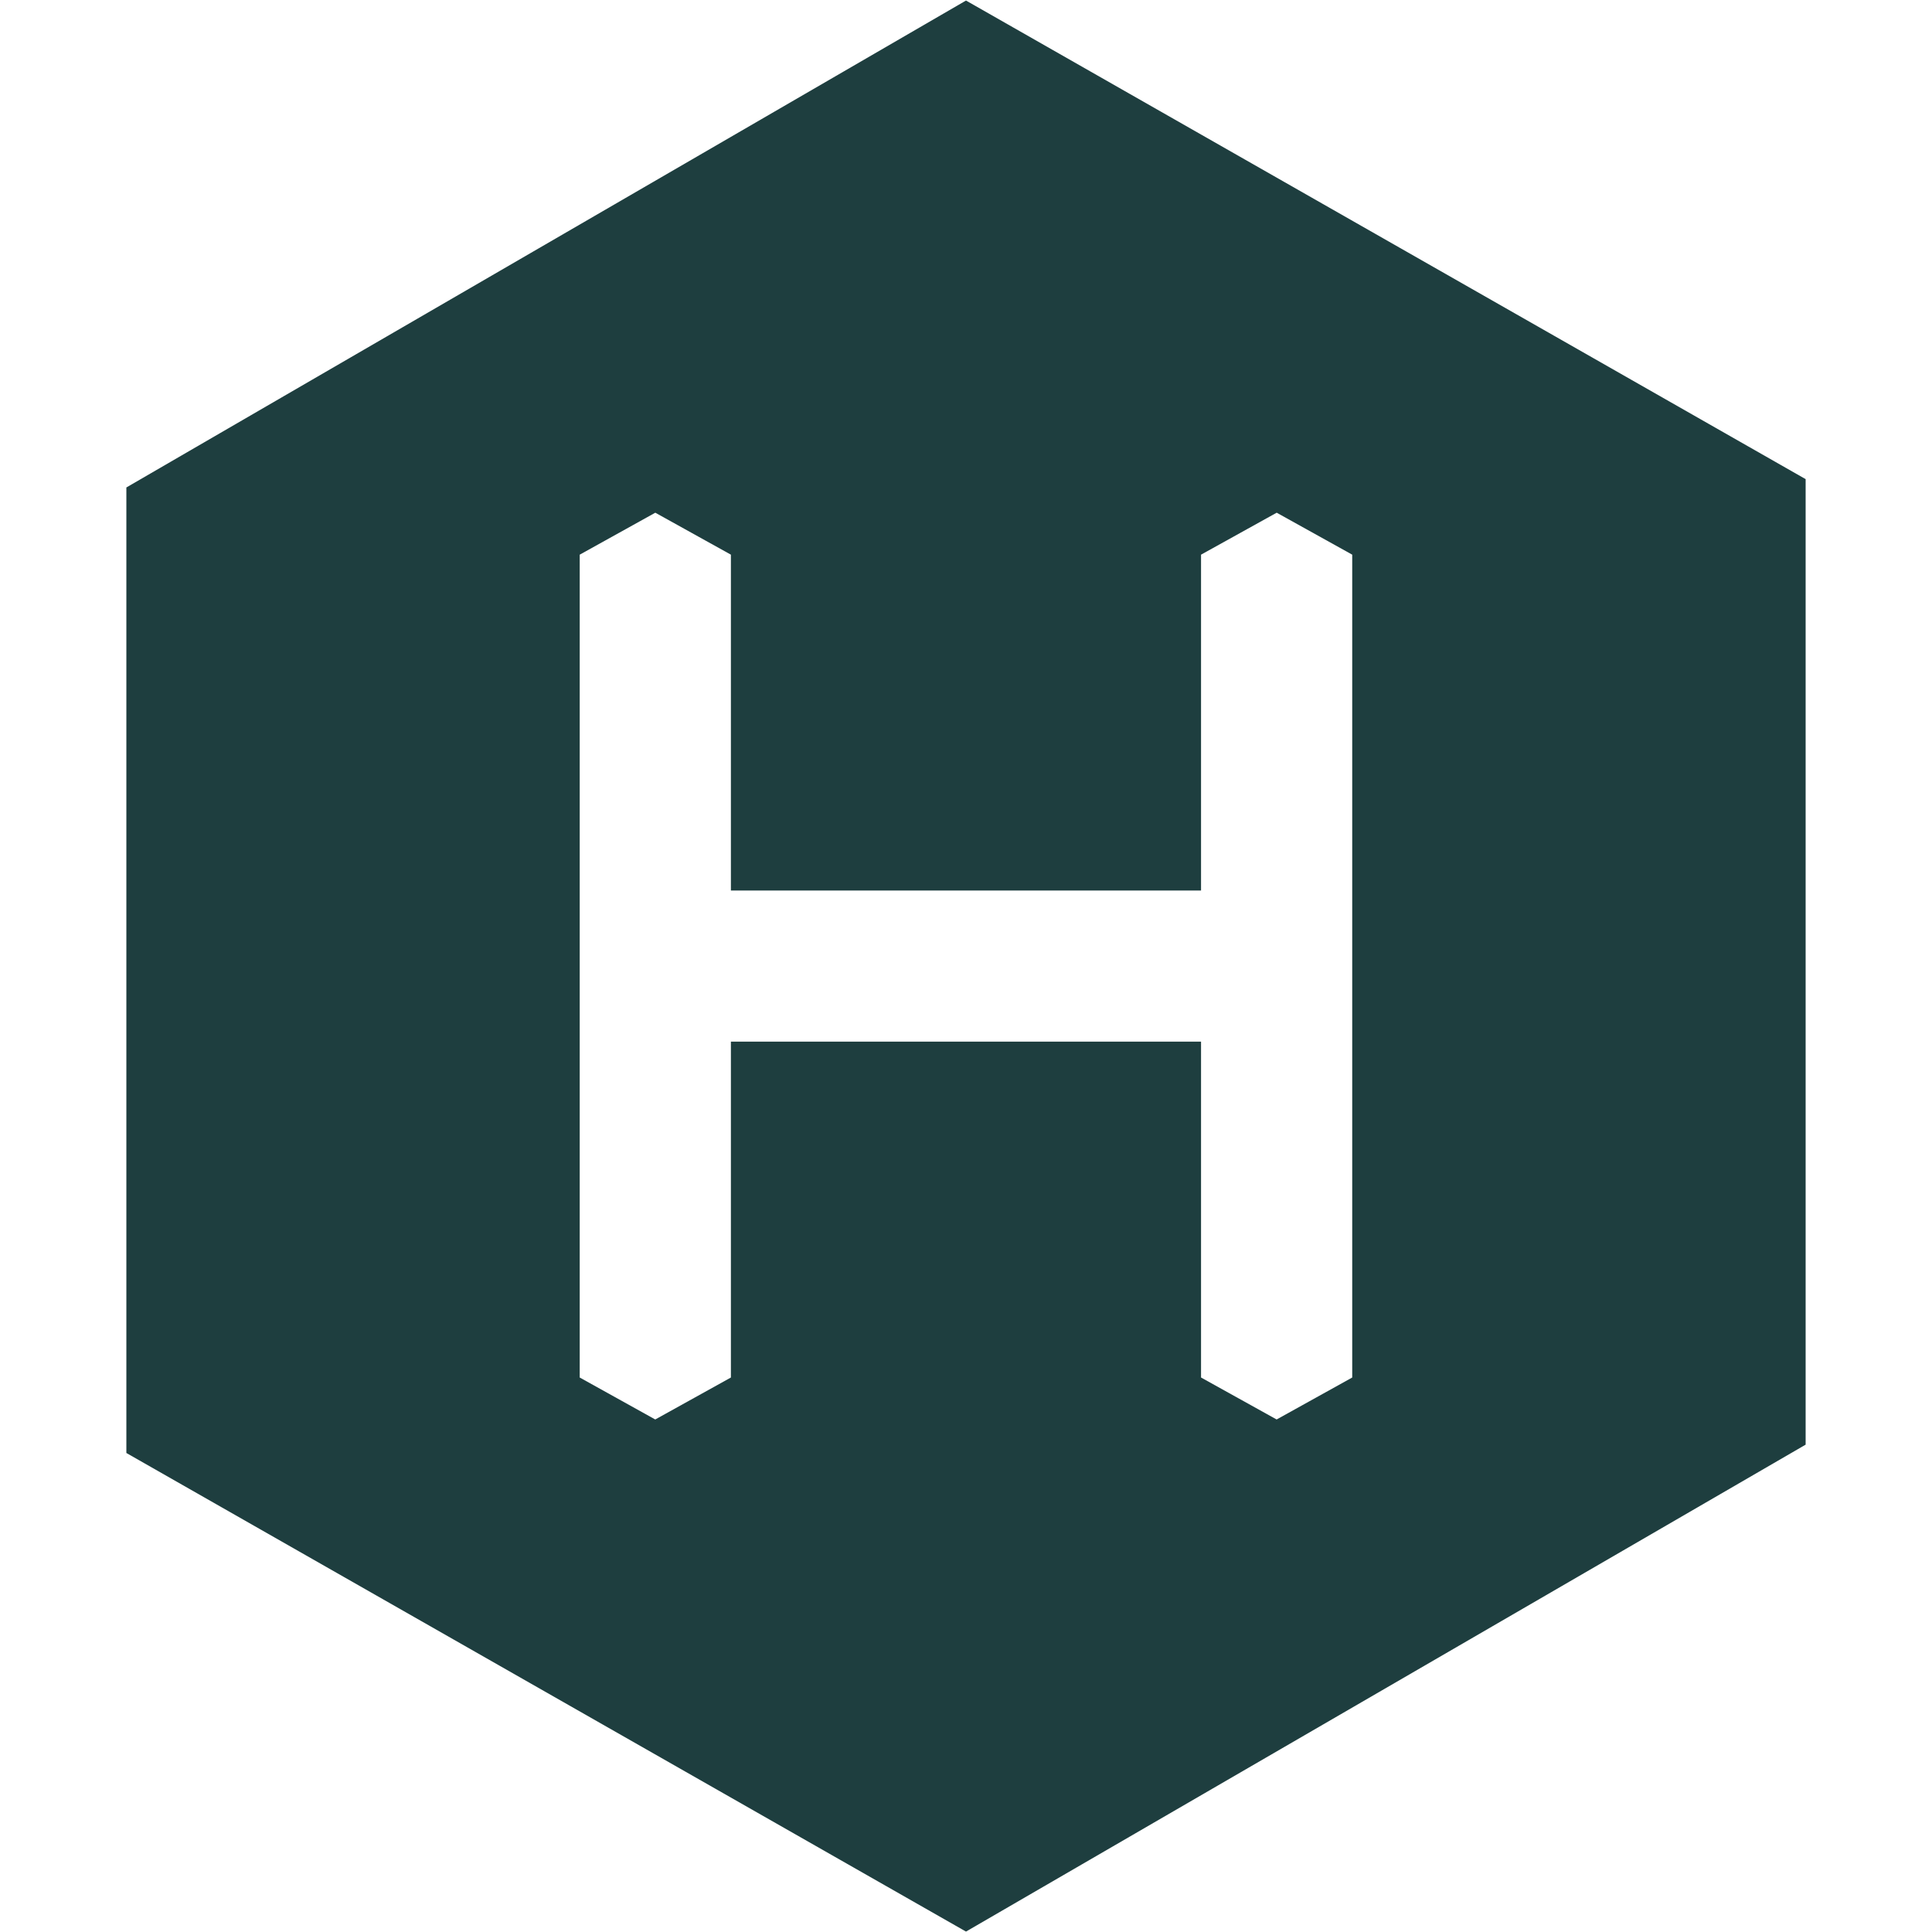
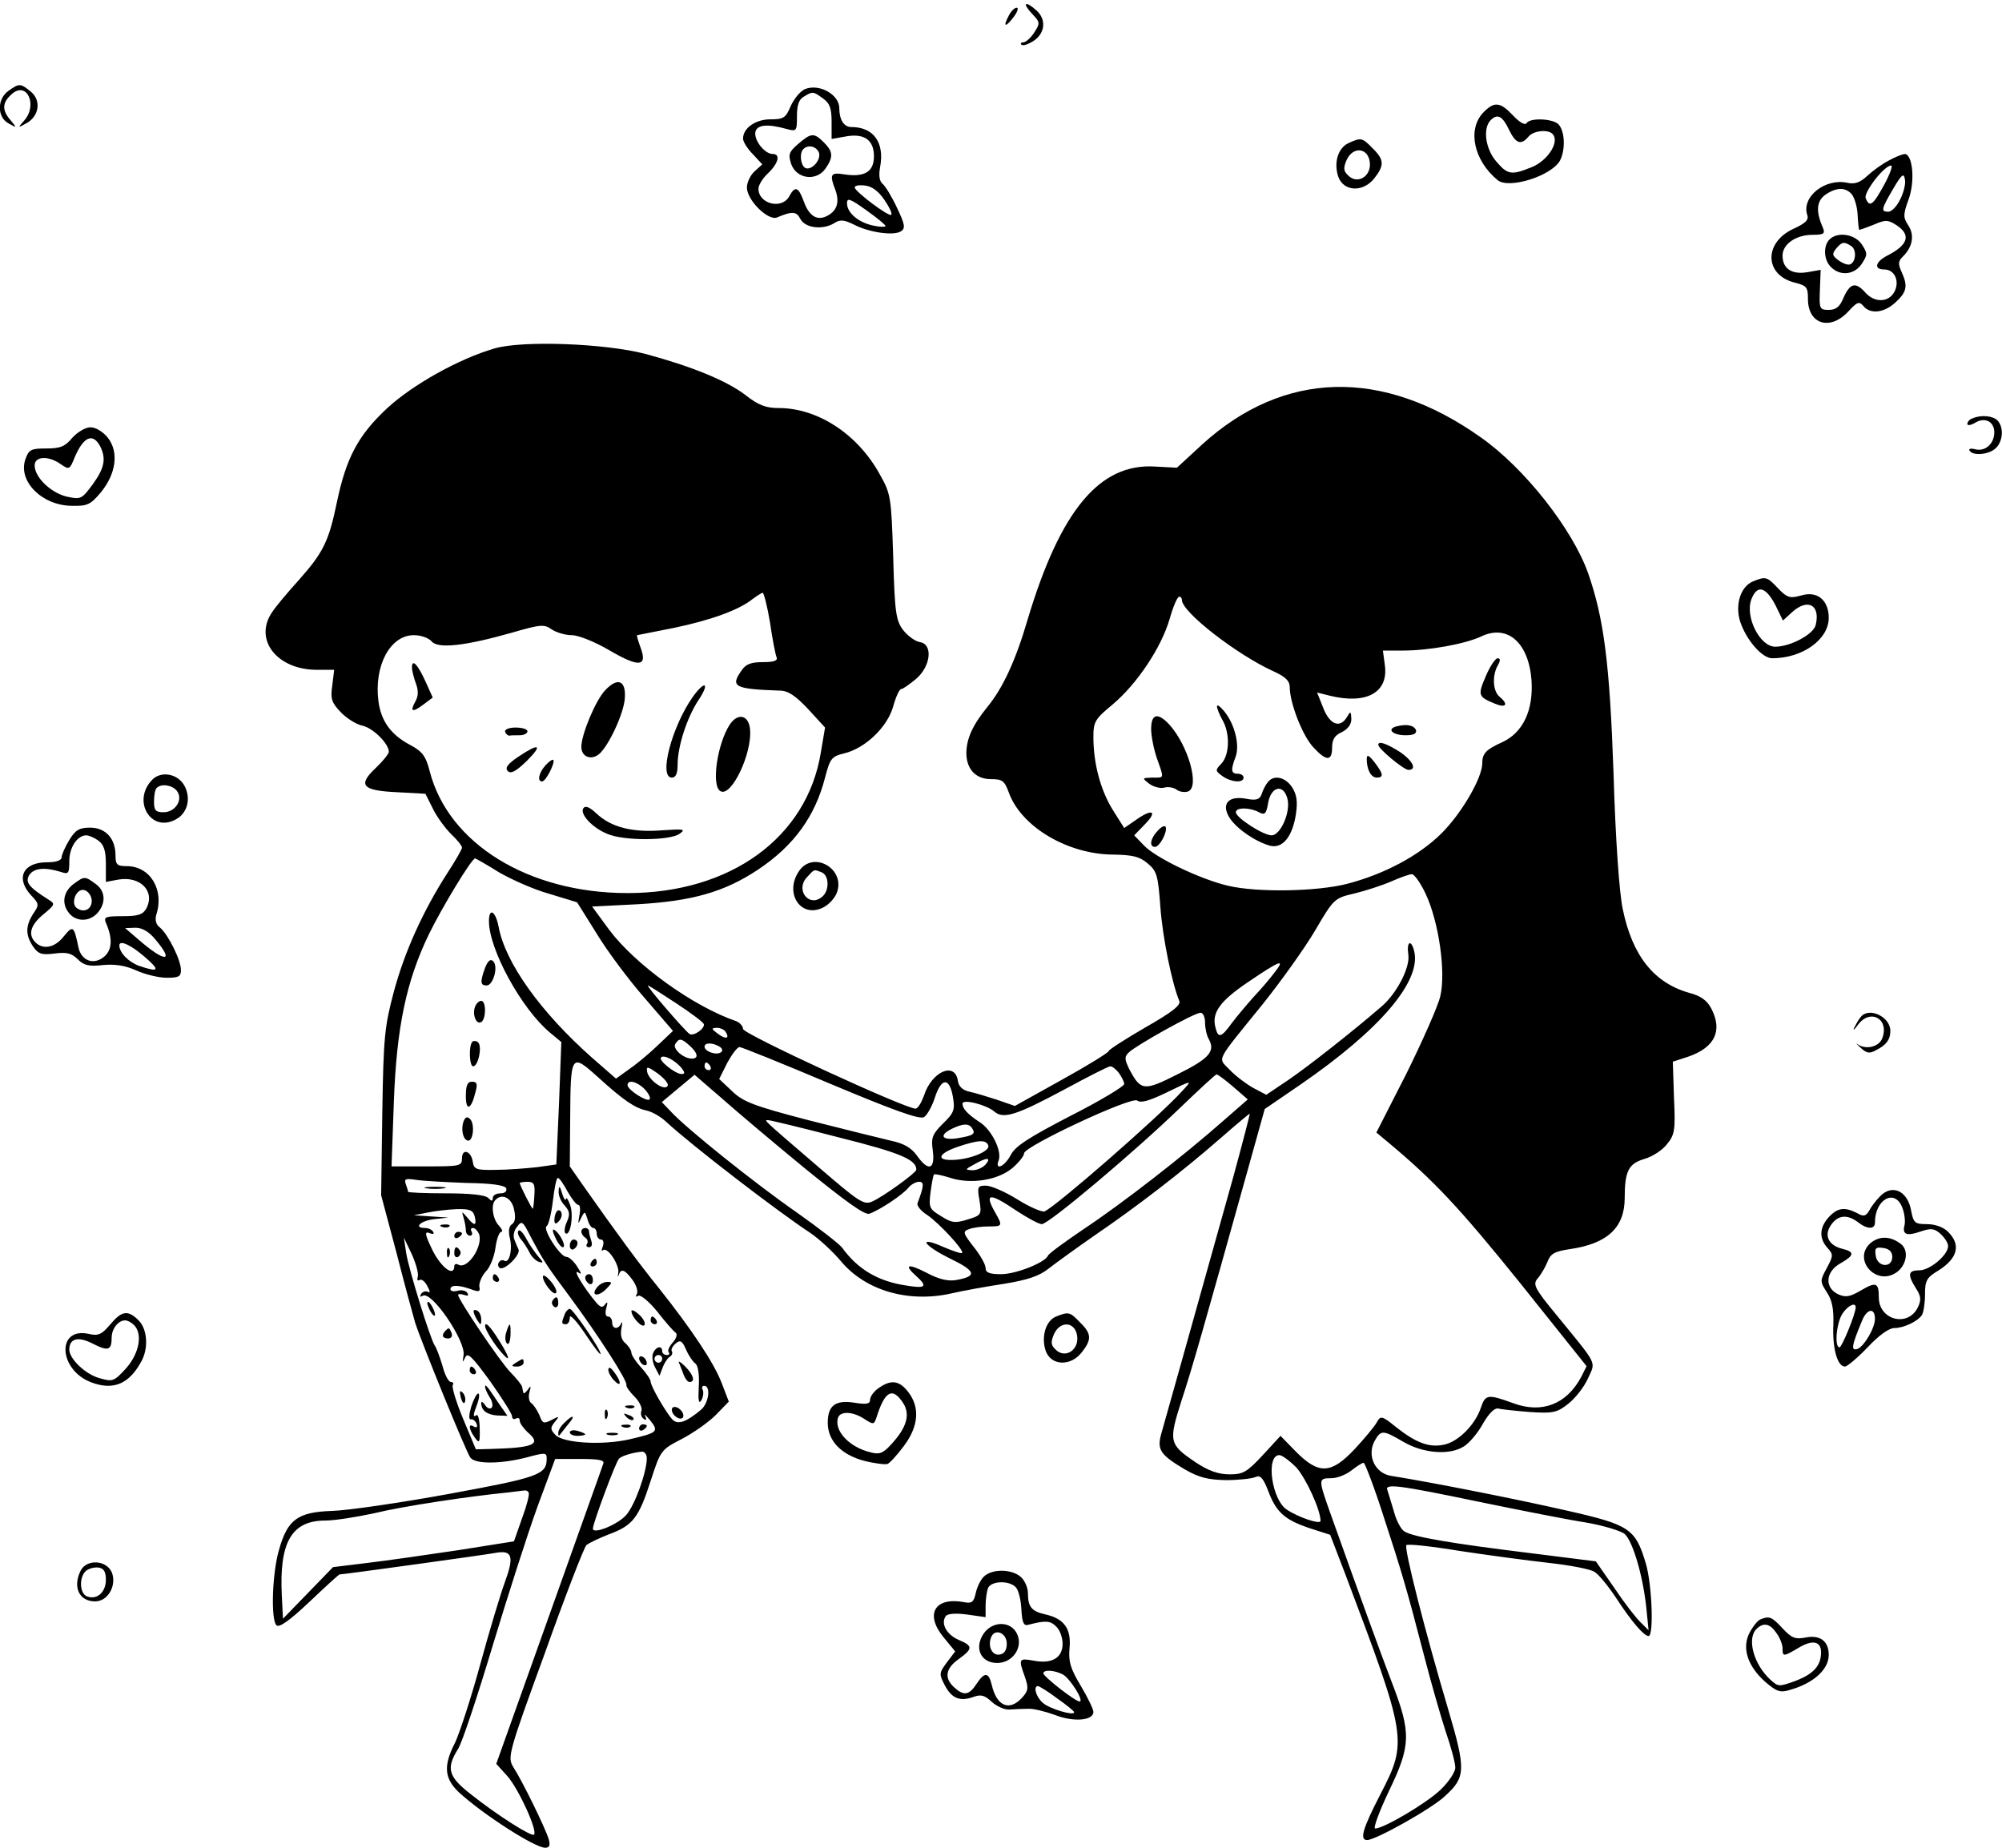
- <svg xmlns="http://www.w3.org/2000/svg" t="1542379931426" class="icon" style="" viewBox="0 0 1024 1024" version="1.1" p-id="1734" width="128" height="128">
-   <defs>
-     <style type="text/css" />
-   </defs>
-   <path d="M512 0.288L66.976 258.368v511.744L512 1023.776l445.024-258.08V253.952L512 0.288z m204.704 729.824l-40.064 22.24-40.064-22.24v-178.016h-249.184v178.016l-40.096 22.24-40.032-22.24V293.984l40.064-22.24 40.064 22.24v178.016h249.184V293.984l40.096-22.24 40.032 22.24v436.128z" fill="#1e3e3f" p-id="1735" />
+ <svg xmlns="http://www.w3.org/2000/svg" version="1.0" width="520pt" height="480pt" viewBox="0 0 520 480" preserveAspectRatio="xMidYMid meet">
+   <g transform="translate(0,480) scale(0.1,-0.1)" fill="#000000" stroke="none">
+     <path d="M2680 4765 c22 -23 22 -25 6 -50 -9 -14 -22 -25 -28 -25 -6 0 -8 -3 -5 -6 4 -4 18 1 32 10 30 20 33 56 7 79 -29 26 -38 20 -12 -8z" />
+     <path d="M2620 4759 c-16 -30 -8 -31 13 -3 10 13 13 24 8 24 -6 0 -15 -9 -21 -21z" />
+     <path d="M22 4564 c-30 -21 -30 -69 1 -85 21 -12 21 -11 5 8 -23 26 -23 46 2 68 39 36 69 -27 33 -68 -17 -19 -17 -20 4 -8 35 18 41 60 13 83 -27 22 -30 22 -58 2z" />
+     <path d="M2092 4569 c-13 -5 -29 -25 -38 -44 -13 -31 -18 -35 -53 -35 -39 0 -71 -23 -71 -50 0 -8 11 -26 25 -40 l25 -27 -20 -18 c-11 -10 -20 -29 -20 -42 0 -33 55 -87 78 -78 40 17 51 16 61 -4 13 -24 59 -29 89 -10 14 9 25 8 49 -4 40 -21 104 -30 123 -18 12 8 11 17 -10 61 -13 28 -30 56 -37 62 -9 7 -11 22 -7 44 12 64 -17 104 -75 104 -19 0 -31 19 -31 49 0 35 -51 64 -88 50z m46 -25 c17 -12 22 -25 22 -60 l0 -45 34 6 c50 10 76 -8 76 -51 0 -40 -24 -55 -77 -47 -36 6 -39 0 -23 -41 11 -31 4 -53 -20 -66 -27 -15 -48 -2 -62 36 -14 39 -23 42 -38 14 -19 -35 -80 -20 -80 20 0 9 11 27 25 40 27 26 33 50 12 50 -21 0 -49 36 -45 57 4 19 31 22 81 8 26 -7 27 -6 27 33 0 29 5 44 18 51 23 14 24 14 50 -5z m159 -263 c13 -19 21 -36 18 -39 -6 -6 -94 60 -95 71 0 5 12 7 27 5 18 -2 35 -15 50 -37z m3 -68 c0 -3 -14 -3 -32 1 -38 8 -68 33 -68 58 0 15 8 12 50 -18 28 -20 50 -38 50 -41z" />
+     <path d="M2073 4426 c-24 -21 -26 -27 -18 -52 14 -39 65 -46 89 -12 21 30 20 44 -4 68 -26 26 -33 25 -67 -4z m54 -22 c7 -19 -20 -49 -36 -40 -12 8 -15 39 -4 49 12 12 33 7 40 -9z" />
+     <path d="M3852 4507 c-41 -44 -24 -124 38 -175 29 -24 140 11 162 51 14 27 13 74 -3 93 -13 16 -75 19 -84 4 -4 -6 -18 2 -35 20 -34 36 -49 37 -78 7z m68 -45 c17 -35 31 -40 50 -17 14 17 56 20 65 4 14 -22 -17 -67 -56 -83 -54 -22 -63 -20 -93 15 -28 33 -35 86 -14 107 18 18 31 10 48 -26z" />
+     <path d="M3502 4428 c-27 -13 -38 -51 -26 -87 14 -39 64 -41 93 -5 27 34 27 49 -4 79 -27 28 -30 28 -63 13z m56 -50 c4 -36 -32 -58 -56 -34 -13 12 -13 20 -4 41 17 36 56 31 60 -7z" />
+     <path d="M4906 4383 c-16 -8 -41 -26 -55 -39 -19 -18 -33 -23 -52 -19 -58 13 -120 -36 -105 -83 5 -13 -4 -22 -37 -37 -76 -36 -74 -119 4 -139 32 -8 35 -12 35 -43 0 -65 57 -83 104 -33 24 26 29 28 40 15 18 -22 54 -18 84 10 29 27 32 42 15 79 -9 20 -9 28 4 40 25 25 30 55 14 80 -14 21 -14 28 0 67 18 48 11 119 -10 119 -7 -1 -25 -8 -41 -17z m-12 -63 c-29 -53 -38 -60 -48 -35 -6 15 48 85 66 85 5 0 -3 -22 -18 -50z m41 -39 c-8 -17 -22 -31 -30 -31 -20 0 -19 6 12 59 23 39 28 43 31 24 2 -12 -4 -35 -13 -52z m-125 14 c7 -9 14 -32 15 -53 1 -20 3 -38 4 -39 0 -1 17 5 37 13 32 14 38 13 60 -1 38 -25 31 -51 -24 -79 -31 -16 -36 -36 -8 -36 26 0 40 -28 28 -55 -14 -31 -52 -33 -77 -5 -25 28 -39 25 -56 -12 -10 -25 -20 -33 -39 -33 -24 0 -25 3 -23 52 l2 52 -34 -6 c-41 -7 -65 9 -65 43 0 30 35 54 78 54 29 0 33 3 27 18 -19 43 -17 69 6 86 29 20 53 20 69 1z" />
+     <path d="M4752 4178 c-17 -17 -15 -54 4 -72 24 -24 61 -20 80 9 15 23 15 27 0 50 -18 27 -63 34 -84 13z m56 -17 c15 -9 13 -42 -3 -48 -6 -2 -19 3 -30 11 -16 12 -17 16 -6 30 15 18 21 19 39 7z" />
+     <path d="M1285 3895 c-93 -27 -213 -94 -280 -156 -75 -70 -106 -129 -130 -244 -21 -101 -35 -130 -99 -202 -29 -32 -60 -69 -69 -83 -49 -71 12 -150 116 -150 l45 0 -5 -41 c-5 -34 -2 -44 22 -69 15 -16 41 -32 56 -35 28 -6 69 -47 69 -68 0 -5 -15 -24 -34 -42 -48 -45 -35 -59 56 -63 l73 -4 19 -38 c10 -21 32 -51 47 -66 16 -15 29 -31 29 -36 0 -4 -17 -34 -38 -66 -63 -98 -111 -204 -139 -308 -24 -90 -27 -118 -30 -314 l-3 -215 40 -150 c21 -82 43 -163 48 -180 17 -53 134 -340 144 -352 14 -17 80 -16 146 1 48 13 52 13 52 -3 0 -42 -21 -49 -255 -92 -126 -23 -263 -43 -303 -44 -88 -3 -115 -22 -137 -100 -18 -60 -22 -182 -7 -197 7 -7 33 11 86 61 41 39 76 71 78 71 10 0 379 51 405 56 44 8 49 -9 24 -77 -11 -30 -40 -126 -64 -214 -24 -88 -54 -179 -65 -202 -31 -60 -28 -93 10 -129 62 -57 197 -144 224 -144 11 0 14 6 9 23 -8 27 -69 152 -92 187 -15 25 -13 35 82 295 53 149 102 275 108 281 7 6 33 18 58 28 63 23 78 43 109 139 26 80 27 81 81 109 29 15 69 43 88 62 l34 35 -18 47 c-20 53 -78 140 -163 247 -55 68 -109 142 -195 264 l-37 53 1 122 c1 171 2 173 72 110 67 -61 97 -81 127 -87 13 -3 35 -15 49 -28 68 -63 292 -235 376 -290 22 -15 58 -48 79 -73 64 -77 176 -109 287 -84 30 7 91 18 137 25 61 10 91 20 115 39 18 14 73 54 122 88 107 73 223 162 325 251 41 36 76 65 76 64 1 -1 -18 -74 -42 -162 -121 -432 -177 -633 -187 -667 -13 -44 -4 -57 62 -96 35 -20 58 -26 105 -27 34 0 68 4 77 8 12 6 20 -2 33 -36 21 -56 43 -75 108 -97 l53 -17 38 -99 c162 -429 164 -437 92 -576 -46 -89 -54 -118 -34 -118 22 0 167 81 202 114 54 49 55 68 9 224 -61 205 -116 422 -109 428 3 4 66 -3 139 -15 73 -11 177 -25 231 -31 54 -6 107 -16 118 -23 11 -6 36 -37 56 -67 41 -63 73 -100 85 -100 14 0 9 134 -7 188 -27 91 -42 101 -206 138 -122 28 -343 72 -455 90 -42 6 -64 52 -44 90 17 30 21 30 76 -2 52 -30 120 -35 157 -11 14 9 36 35 49 59 15 26 30 41 39 39 8 -2 44 -6 82 -9 60 -4 71 -2 100 21 18 14 41 43 51 65 21 47 29 31 -82 167 -57 69 -61 79 -48 94 8 9 19 28 25 42 8 22 18 28 58 34 98 14 143 56 143 133 0 69 10 89 50 101 22 6 49 24 60 39 20 24 22 37 18 120 l-3 94 40 13 c69 24 90 67 60 125 -11 21 -27 33 -58 41 -91 26 -147 96 -172 217 -9 42 -19 182 -24 353 -10 287 -25 402 -66 520 -41 115 -165 273 -279 353 -255 181 -512 174 -724 -19 l-65 -60 -57 3 c-144 9 -246 -114 -331 -398 -31 -106 -64 -177 -104 -226 -39 -48 -55 -83 -55 -122 1 -41 25 -66 64 -66 29 0 35 -4 46 -34 32 -90 154 -162 273 -162 49 -1 67 -5 88 -23 24 -20 27 -31 33 -114 6 -80 30 -197 49 -243 5 -11 -18 -29 -88 -69 -52 -30 -95 -58 -95 -61 0 -4 -55 -38 -122 -75 l-122 -68 -46 16 c-25 8 -57 18 -72 21 -18 4 -28 14 -30 28 -7 51 -68 25 -88 -38 -7 -19 -16 -34 -22 -34 -27 0 -448 194 -448 207 0 7 -8 16 -17 20 -112 38 -263 147 -331 238 l-44 60 118 6 c142 8 226 32 313 90 93 62 148 138 174 239 13 50 17 55 50 63 54 13 112 68 127 122 7 25 16 45 21 45 4 0 21 12 38 26 39 33 45 91 10 96 -12 2 -31 16 -43 31 -19 25 -22 46 -26 190 -5 156 -6 164 -35 215 -57 104 -161 172 -262 172 -33 0 -53 7 -87 34 -50 38 -142 75 -261 107 -105 27 -317 35 -390 14z m715 -712 c6 -42 14 -83 17 -90 4 -9 -6 -13 -35 -13 -31 0 -45 -5 -56 -22 -30 -42 -18 -48 99 -52 22 0 41 -13 74 -48 l44 -48 -11 -65 c-36 -221 -235 -365 -502 -365 -258 0 -466 129 -514 317 -10 39 -19 51 -51 68 -49 26 -75 61 -82 113 -12 92 30 172 92 172 18 0 38 -7 46 -16 16 -20 87 -12 207 22 76 22 85 23 105 9 12 -8 35 -15 52 -15 17 0 60 -17 99 -40 77 -45 99 -42 79 10 -6 17 -10 30 -8 30 1 0 45 9 96 19 95 20 168 46 204 75 11 8 23 16 26 16 3 0 12 -35 19 -77z m1070 58 c0 -31 143 -142 238 -185 31 -14 42 -25 42 -41 0 -41 33 -126 61 -156 34 -37 49 -37 49 -1 0 21 7 32 25 40 16 8 25 20 25 34 -1 21 -2 21 -11 6 -18 -31 -45 -21 -62 23 l-16 40 32 -8 c96 -24 154 8 144 79 l-5 38 52 0 c67 0 162 17 204 37 68 32 123 -17 130 -115 5 -77 -22 -135 -76 -160 -42 -19 -52 -29 -52 -55 0 -38 -54 -130 -105 -181 -59 -59 -150 -107 -246 -132 -78 -20 -233 -23 -309 -5 -73 17 -189 73 -219 105 l-25 26 29 30 c33 34 17 40 -26 9 l-29 -20 -29 46 c-32 51 -51 121 -51 190 0 40 4 47 50 85 63 53 126 147 148 222 9 32 20 58 25 58 4 0 7 -4 7 -9z m-1774 -707 c33 -19 91 -45 131 -56 l72 -22 50 -80 c27 -45 83 -120 124 -167 l75 -87 -41 -39 c-23 -22 -57 -50 -75 -62 l-32 -23 -63 55 c-132 117 -225 246 -242 340 -8 41 -25 50 -25 14 0 -73 84 -227 158 -289 l30 -25 -6 -159 -7 -159 -50 -7 c-27 -3 -76 -7 -107 -7 -51 -1 -57 1 -60 21 -4 28 -28 36 -28 9 0 -20 -5 -21 -92 -21 l-91 0 6 168 c7 192 32 313 91 435 33 68 111 197 120 197 2 0 30 -16 62 -36z m2407 -56 c34 -72 53 -203 38 -266 -6 -26 -46 -116 -88 -201 l-78 -153 30 -25 c120 -100 186 -171 341 -363 l175 -219 -14 -28 c-38 -71 -102 -96 -177 -68 -66 24 -72 23 -84 -13 -15 -44 -59 -88 -96 -95 -38 -8 -72 5 -123 45 -38 31 -41 31 -51 13 -6 -11 -32 -42 -57 -69 -61 -65 -93 -67 -152 -8 l-41 42 -46 -50 c-41 -44 -51 -50 -86 -50 -29 0 -55 9 -88 31 -70 47 -71 54 -37 161 28 85 56 184 175 610 l41 147 92 63 c208 143 316 270 296 348 -8 31 -20 24 -15 -10 5 -33 -30 -101 -70 -135 -74 -64 -191 -156 -241 -190 l-58 -39 -34 18 c-18 10 -46 31 -61 47 -31 33 -40 15 87 172 47 59 108 144 135 190 48 82 50 84 102 96 29 7 72 21 95 31 23 10 47 19 54 19 6 1 23 -23 36 -51z m-393 -205 c-12 -16 -36 -44 -54 -63 -17 -19 -43 -50 -56 -67 -28 -39 -36 -41 -43 -12 -10 38 11 68 85 118 84 57 98 62 68 24z m-1554 -79 c38 -25 70 -49 72 -54 4 -11 -26 -33 -37 -26 -12 8 -114 126 -108 126 2 0 35 -21 73 -46z m1374 -50 c0 -14 4 -34 10 -44 17 -31 1 -50 -82 -91 -87 -44 -95 -43 -125 14 -12 25 -13 32 -1 43 18 18 170 103 186 103 6 1 12 -10 12 -25z m-1245 -25 c11 -17 0 -20 -21 -4 -17 13 -17 14 -2 15 9 0 20 -5 23 -11z m-93 -36 c21 -19 23 -33 5 -33 -22 0 -51 26 -43 38 10 16 16 15 38 -5z m77 -2 c8 -5 9 -11 3 -15 -13 -8 -42 3 -42 15 0 11 21 11 39 0z m289 -97 c162 -68 231 -93 242 -86 8 5 21 28 28 50 17 53 38 54 47 3 6 -34 3 -42 -26 -70 -28 -28 -31 -37 -26 -71 6 -49 -12 -54 -42 -11 -15 20 -34 31 -68 38 -26 6 -122 30 -213 53 -142 37 -170 48 -198 75 l-34 32 21 42 c12 22 26 41 32 41 5 0 112 -43 237 -96z m-388 42 c9 -12 10 -16 0 -16 -16 0 -61 36 -53 43 7 8 36 -7 53 -27z m75 4 c3 -5 1 -10 -4 -10 -6 0 -11 5 -11 10 0 6 2 10 4 10 3 0 8 -4 11 -10z m-111 -51 c-8 -14 -48 14 -53 36 -3 16 1 15 28 -4 17 -13 29 -27 25 -32z m1172 34 c7 -10 14 -23 14 -29 0 -6 -63 -44 -140 -83 -108 -56 -144 -79 -155 -102 -16 -30 -42 -41 -31 -13 9 24 -19 81 -51 100 -30 20 -43 34 -43 47 0 13 62 -3 82 -20 24 -21 56 -11 183 57 61 33 114 60 119 60 5 0 15 -8 22 -17z m-818 -246 c108 -88 158 -124 170 -120 28 10 86 49 101 67 7 9 20 16 28 16 14 0 13 -11 -4 -56 -2 -6 9 -20 25 -30 31 -21 97 -92 91 -99 -3 -2 -23 5 -47 15 -69 31 -56 6 15 -29 68 -33 72 -46 18 -56 -21 -4 -45 1 -77 18 -50 26 -62 22 -28 -8 31 -28 24 -33 -29 -24 -71 11 -123 42 -163 97 -7 10 -60 51 -118 92 -108 75 -288 219 -328 263 l-23 24 43 36 42 35 66 -57 c36 -32 134 -115 218 -184z m1115 210 l38 -33 -63 -55 c-103 -91 -264 -216 -362 -281 -50 -34 -93 -65 -94 -70 -8 -18 -83 -48 -122 -48 -30 0 -40 4 -40 16 0 9 -14 34 -31 55 -28 36 -29 40 -12 46 10 4 33 7 50 7 37 0 38 1 18 36 -29 51 -16 53 55 5 29 -19 58 -35 66 -35 18 0 241 188 359 302 50 48 92 87 95 87 3 0 22 -14 43 -32z m-1528 -7 c10 -11 16 -23 12 -26 -7 -7 -57 25 -57 37 0 16 26 9 45 -11z m1394 -6 c-61 -67 -326 -298 -356 -311 -7 -2 -38 11 -70 31 -32 20 -69 36 -82 36 -22 0 -23 -3 -17 -38 6 -38 5 -39 -31 -50 -32 -10 -41 -9 -69 9 -30 18 -32 22 -27 62 3 23 7 44 9 46 2 2 21 -2 43 -9 53 -17 123 -6 161 26 16 14 30 31 30 38 0 18 280 149 294 137 9 -7 30 -1 72 19 74 36 72 35 43 4z m-889 -119 c160 -40 201 -58 200 -84 -1 -8 -85 -69 -114 -82 -22 -10 -33 -3 -142 91 -149 128 -140 120 -128 120 5 0 88 -20 184 -45z m345 24 c10 -15 3 -19 -39 -26 -40 -6 -48 8 -13 25 29 14 44 14 52 1z m42 -45 c5 -14 -45 -35 -88 -37 -49 -3 -44 16 9 34 53 18 74 19 79 3z m-7 -49 c-7 -8 -22 -15 -34 -15 -20 1 -20 2 4 15 33 19 46 19 30 0z m-1348 -48 c67 -1 99 -6 103 -14 2 -8 -4 -13 -15 -13 -11 0 -20 -5 -20 -12 0 -9 -3 -9 -12 0 -8 8 -47 12 -110 12 -54 0 -98 2 -98 4 0 2 -3 12 -6 20 -5 14 0 15 27 11 19 -3 78 -6 131 -8z m262 -22 c11 -19 23 -35 28 -35 5 0 6 -12 3 -27 -4 -23 -4 -25 4 -8 10 20 10 19 17 -2 3 -13 10 -23 15 -23 5 0 9 -7 9 -15 0 -8 5 -15 11 -15 6 0 8 -7 5 -17 -4 -10 -4 -14 0 -11 11 11 43 -37 40 -58 -2 -10 -1 -13 1 -6 6 18 16 14 36 -13 10 -14 15 -30 11 -37 -4 -6 -3 -8 4 -4 6 3 28 -15 49 -41 21 -27 42 -51 48 -55 5 -4 2 -15 -8 -26 -9 -10 -14 -22 -10 -25 3 -4 1 -7 -5 -7 -7 0 -12 5 -12 10 0 16 -17 12 -24 -6 -3 -8 -1 -25 6 -37 l11 -21 8 21 c4 11 12 24 18 28 6 3 9 10 6 15 -3 4 2 13 10 20 12 10 17 7 27 -16 7 -16 18 -32 24 -36 7 -5 11 -28 9 -60 -2 -37 0 -47 7 -35 5 9 6 22 3 27 -3 6 -1 10 4 10 18 0 12 -45 -8 -62 -38 -32 -60 -40 -74 -26 -17 18 -57 87 -57 99 0 5 -11 22 -25 37 -14 15 -25 32 -25 38 0 6 -7 17 -16 25 -10 8 -13 22 -10 38 3 14 3 20 0 14 -8 -18 -24 -16 -24 2 0 8 -5 15 -11 15 -6 0 -8 9 -4 23 4 14 3 17 -3 9 -7 -10 -12 -9 -24 5 -31 37 -61 86 -47 78 11 -7 10 -4 -2 15 -9 14 -21 25 -28 25 -16 0 -63 73 -51 80 5 3 12 32 16 65 4 33 9 60 13 60 4 0 15 -16 25 -35z m-86 -10 c-1 -19 -3 -35 -4 -35 -3 0 -34 61 -34 67 0 1 9 3 20 3 17 0 20 -6 18 -35z m-53 -36 c5 -21 3 -34 -5 -39 -8 -5 -10 -18 -6 -35 8 -30 -1 -68 -14 -60 -5 3 -11 1 -14 -4 -4 -5 -2 -12 2 -15 13 -7 54 34 49 48 -3 6 -8 18 -11 26 -4 9 -1 24 7 33 12 17 15 15 35 -25 33 -62 41 -75 103 -158 71 -96 150 -218 146 -228 -1 -4 8 -17 21 -30 13 -13 21 -30 18 -37 -3 -8 0 -17 6 -21 7 -5 8 -2 4 7 -4 8 1 3 13 -11 23 -29 19 -32 -54 -49 -70 -16 -171 -10 -192 11 -14 15 -14 19 -2 34 13 16 12 16 -9 5 -20 -10 -23 -9 -31 13 -6 13 -15 27 -21 31 -6 4 -8 16 -5 28 5 17 4 19 -4 7 -6 -8 -11 -12 -12 -7 -1 4 -2 10 -3 15 -1 4 -14 21 -30 37 -28 29 -136 189 -136 201 0 3 7 3 16 0 9 -3 12 -2 8 5 -3 6 -15 9 -25 6 -11 -3 -19 -1 -19 4 0 12 22 11 53 0 21 -8 25 -7 22 7 -1 9 6 27 17 39 11 11 22 39 25 62 3 23 10 41 15 41 5 0 2 7 -6 16 -16 16 -22 55 -9 67 17 18 42 5 48 -24z m-102 -19 c6 -25 -1 -26 -20 -2 -14 16 -14 16 -9 -1 3 -10 6 -25 6 -33 0 -8 5 -14 11 -14 5 0 7 5 4 10 -3 6 -2 10 3 10 6 0 12 -7 16 -15 12 -31 -30 -95 -54 -80 -5 3 -10 1 -10 -4 0 -29 -33 -5 -56 40 -20 41 -22 51 -9 46 9 -4 14 -3 10 3 -3 6 -13 10 -21 10 -31 0 -12 19 24 23 l37 4 -45 3 -45 3 35 7 c19 4 54 8 76 9 34 1 43 -3 47 -19z m-148 -157 c-2 -8 -1 -11 5 -8 5 3 14 -4 20 -16 7 -13 8 -19 2 -15 -6 3 -14 1 -18 -5 -4 -8 -3 -9 4 -5 23 14 113 -119 106 -155 -3 -19 -3 -20 4 -6 6 15 17 5 65 -61 31 -44 57 -85 57 -91 0 -7 5 -9 10 -6 6 3 10 1 10 -6 0 -6 10 -20 22 -31 35 -30 14 -39 -97 -42 l-39 -1 -33 79 c-18 43 -30 83 -27 88 3 4 1 8 -5 8 -6 0 -16 19 -22 43 -7 23 -16 47 -20 52 -11 16 -67 196 -74 240 l-6 40 21 -44 c11 -25 18 -51 15 -58z m635 -213 c0 -5 -4 -10 -10 -10 -5 0 -10 5 -10 10 0 6 5 10 10 10 6 0 10 -4 10 -10z m-40 -258 c0 -36 -31 -122 -53 -147 -21 -25 -87 -52 -87 -36 0 14 60 175 68 182 7 7 36 16 60 18 6 0 12 -7 12 -17z m1687 -24 c25 -28 63 -110 63 -139 0 -10 -57 9 -87 29 -40 25 -56 142 -20 142 7 0 27 -15 44 -32z m-1800 10 c-2 -7 -66 -185 -141 -396 l-137 -384 29 -32 c29 -33 79 -142 69 -152 -6 -6 -95 50 -164 105 -59 46 -65 67 -33 118 11 18 51 139 90 269 39 129 91 291 116 360 l46 124 65 0 c48 0 64 -3 60 -12z m2026 -135 c49 -150 60 -187 107 -368 17 -66 42 -153 55 -193 14 -40 25 -82 25 -94 0 -11 -17 -37 -38 -57 -36 -35 -148 -101 -170 -101 -6 0 10 43 35 96 58 120 59 152 8 284 -32 84 -75 202 -161 443 -30 85 -30 87 4 87 15 0 38 9 52 20 14 11 28 20 32 20 3 0 27 -62 51 -137z m247 36 c107 -22 233 -47 279 -54 46 -8 92 -22 101 -30 21 -19 47 -107 56 -190 l6 -60 -20 20 c-12 11 -43 51 -69 90 l-48 69 -175 22 c-196 24 -297 41 -321 55 -9 4 -22 28 -28 51 -7 24 -15 49 -17 56 -9 19 25 15 236 -29z m-2467 24 c3 -5 -5 -35 -17 -67 l-21 -60 -145 -23 c-80 -12 -185 -27 -235 -33 l-90 -11 -65 -67 -65 -67 -3 60 c-7 138 25 195 113 195 24 0 81 9 127 19 73 18 246 44 348 54 19 2 38 5 42 5 4 1 9 -1 11 -5z" />
+     <path d="M1070 3066 c0 -8 5 -27 10 -41 7 -18 7 -33 -1 -47 -15 -27 -8 -30 21 -8 l24 18 -19 42 c-20 44 -35 60 -35 36z" />
+     <path d="M1572 3007 c-25 -26 -62 -115 -62 -147 0 -26 25 -36 46 -19 25 21 65 107 67 146 3 46 -19 54 -51 20z" />
+     <path d="M1799 2989 c-54 -77 -89 -209 -54 -209 10 0 15 10 15 33 0 48 24 122 54 168 31 46 17 53 -15 8z" />
+     <path d="M1895 2917 c-32 -50 -48 -158 -24 -172 28 -18 84 99 77 162 -4 36 -32 42 -53 10z" />
+     <path d="M1312 2899 c2 -6 7 -10 11 -10 4 1 16 1 27 1 11 0 20 5 20 10 0 6 -14 10 -31 10 -17 0 -29 -5 -27 -11z" />
+     <path d="M1346 2834 c-28 -19 -35 -29 -27 -37 8 -8 21 -1 49 26 43 43 33 48 -22 11z" />
+     <path d="M1417 2812 c-18 -20 -22 -42 -9 -42 10 0 35 50 29 56 -2 2 -11 -4 -20 -14z" />
+     <path d="M1515 2700 c-9 -15 23 -50 62 -66 43 -19 163 -18 188 0 17 12 12 13 -46 9 -77 -6 -132 8 -170 44 -18 17 -29 21 -34 13z" />
+     <path d="M3859 3043 c-21 -49 -20 -53 24 -71 29 -12 36 -2 12 18 -17 14 -20 53 -5 81 8 13 7 19 0 19 -6 0 -20 -21 -31 -47z" />
+     <path d="M3161 2965 c0 -5 6 -21 14 -35 20 -34 19 -90 -2 -113 -17 -18 -17 -19 2 -33 22 -16 55 -19 55 -4 0 6 -7 10 -15 10 -17 0 -19 9 -6 43 12 31 -2 86 -29 119 -11 13 -19 19 -19 13z" />
+     <path d="M2990 2906 c0 -18 7 -53 15 -76 19 -54 20 -50 -12 -50 -27 -1 -27 -1 -8 -16 11 -8 29 -13 39 -10 11 3 26 0 33 -6 7 -5 20 -7 29 -4 31 12 0 120 -49 174 -30 32 -47 28 -47 -12z" />
+     <path d="M3627 2913 c-26 -7 -10 -23 24 -23 20 0 29 4 27 13 -5 13 -24 17 -51 10z" />
+     <path d="M3580 2865 c0 -10 65 -64 78 -65 24 0 11 25 -24 48 -34 21 -54 28 -54 17z" />
+     <path d="M3550 2828 c0 -27 11 -48 26 -48 19 0 17 10 -6 40 -15 19 -20 21 -20 8z" />
+     <path d="M3293 2768 c-6 -7 -13 -21 -16 -31 -5 -14 -14 -17 -40 -12 -47 9 -66 -14 -43 -50 19 -29 68 -62 105 -72 32 -8 58 23 67 82 5 34 2 51 -10 70 -18 27 -48 33 -63 13z m51 -43 c9 -34 -18 -95 -41 -95 -22 0 -93 46 -93 60 0 13 36 13 60 0 15 -8 19 -5 24 25 8 43 40 49 50 10z" />
+     <path d="M3007 2642 c-19 -20 -23 -42 -7 -42 12 0 32 38 28 51 -2 6 -11 2 -21 -9z" />
+     <path d="M1260 2286 c-13 -36 -13 -46 4 -46 17 0 31 49 17 63 -7 7 -14 1 -21 -17z" />
+     <path d="M1234 2185 c-8 -20 3 -48 16 -40 13 8 13 55 0 55 -6 0 -13 -7 -16 -15z" />
+     <path d="M1227 2094 c-10 -11 -8 -64 2 -64 13 0 24 51 13 62 -4 4 -11 5 -15 2z" />
+     <path d="M1210 1953 c0 -41 14 -36 25 10 6 21 4 27 -9 27 -12 0 -16 -10 -16 -37z" />
+     <path d="M1204 1887 c-7 -20 -2 -47 11 -50 14 -3 19 43 6 56 -7 7 -12 6 -17 -6z" />
+     <path d="M1108 1713 c12 -2 32 -2 45 0 12 2 2 4 -23 4 -25 0 -35 -2 -22 -4z" />
+     <path d="M1451 1706 c-1 -11 6 -28 16 -38 13 -15 14 -23 5 -43 -6 -13 -7 -27 -3 -29 13 -8 22 51 11 76 -5 13 -9 19 -10 13 -1 -5 -6 1 -10 15 -6 20 -8 21 -9 6z" />
+     <path d="M1447 1654 c-4 -4 -7 -14 -7 -23 0 -11 3 -12 11 -4 6 6 10 16 7 23 -2 6 -7 8 -11 4z" />
+     <path d="M1442 1586 c6 -14 15 -26 20 -26 10 0 -7 36 -22 45 -6 4 -5 -5 2 -19z" />
+     <path d="M1510 1601 c0 -6 5 -13 10 -16 6 -4 8 -11 5 -16 -4 -5 -1 -9 5 -9 7 0 9 7 6 16 -3 9 -6 20 -6 25 0 5 -4 9 -10 9 -5 0 -10 -4 -10 -9z" />
+     <path d="M1480 1564 c0 -8 5 -12 10 -9 6 3 10 10 10 16 0 5 -4 9 -10 9 -5 0 -10 -7 -10 -16z" />
+     <path d="M1535 1520 c-3 -5 -1 -10 4 -10 6 0 11 5 11 10 0 6 -2 10 -4 10 -3 0 -8 -4 -11 -10z" />
+     <path d="M1520 1481 c0 -6 5 -13 10 -16 6 -3 10 1 10 9 0 9 -4 16 -10 16 -5 0 -10 -4 -10 -9z" />
+     <path d="M1551 1456 c-18 -22 2 -26 23 -5 16 16 17 19 4 19 -9 0 -21 -6 -27 -14z" />
+     <path d="M1640 1394 c1 -16 28 -45 34 -36 3 5 -3 17 -14 27 -11 10 -20 14 -20 9z" />
+     <path d="M1690 1370 c0 -5 5 -10 11 -10 5 0 7 5 4 10 -3 6 -8 10 -11 10 -2 0 -4 -4 -4 -10z" />
+     <path d="M1660 1271 c0 -5 5 -13 10 -16 6 -3 10 -2 10 4 0 5 -4 13 -10 16 -5 3 -10 2 -10 -4z" />
+     <path d="M1764 1259 c3 -8 9 -22 12 -31 4 -10 10 -18 15 -18 16 0 10 19 -12 41 -12 12 -19 15 -15 8z" />
+     <path d="M1746 1142 c-3 -6 1 -15 8 -21 8 -7 17 -8 20 -3 3 6 -1 15 -8 21 -8 7 -17 8 -20 3z" />
+     <path d="M1347 1603 c-4 -3 -1 -13 5 -21 7 -8 17 -23 23 -35 5 -11 17 -23 25 -25 12 -4 12 -1 -2 14 -9 11 -23 31 -31 46 -8 15 -17 25 -20 21z" />
+     <path d="M1280 1480 c0 -5 5 -10 11 -10 5 0 7 5 4 10 -3 6 -8 10 -11 10 -2 0 -4 -4 -4 -10z" />
+     <path d="M1410 1484 c0 -15 27 -50 34 -43 4 3 -2 17 -13 30 -11 13 -20 19 -21 13z" />
+     <path d="M1435 1421 c-3 -5 -1 -12 5 -16 5 -3 10 1 10 9 0 18 -6 21 -15 7z" />
+     <path d="M1230 1393 c0 -4 5 -15 10 -23 8 -13 10 -13 10 2 0 9 -4 20 -10 23 -5 3 -10 3 -10 -2z" />
+     <path d="M1466 1384 c-8 -21 -8 -24 4 -24 6 0 10 8 10 18 0 9 18 -10 40 -43 22 -33 40 -57 40 -52 0 12 -72 117 -80 117 -4 0 -11 -7 -14 -16z" />
+     <path d="M1260 1355 c0 -9 24 -48 43 -69 25 -29 21 -12 -8 34 -23 36 -35 48 -35 35z" />
+     <path d="M1315 1339 c-4 -12 -3 -25 2 -29 4 -5 8 4 9 21 1 34 -2 37 -11 8z" />
+     <path d="M1340 1260 c-13 -8 -12 -10 3 -10 9 0 17 5 17 10 0 12 -1 12 -20 0z" />
+     <path d="M1580 1242 c0 -7 7 -20 15 -28 19 -20 20 -4 0 22 -9 12 -14 14 -15 6z" />
+     <path d="M1628 1143 c7 -3 16 -2 19 1 4 3 -2 6 -13 5 -11 0 -14 -3 -6 -6z" />
+     <path d="M1571 1124 c0 -11 3 -14 6 -6 3 7 2 16 -1 19 -3 4 -6 -2 -5 -13z" />
+     <path d="M1627 1119 c7 -7 15 -10 18 -7 3 3 -2 9 -12 12 -14 6 -15 5 -6 -5z" />
+     <path d="M1466 1104 c-9 -8 -16 -20 -16 -26 0 -6 1 -9 3 -7 1 2 11 14 21 27 22 25 16 30 -8 6z" />
+     <path d="M1618 1093 c7 -3 16 -2 19 1 4 3 -2 6 -13 5 -11 0 -14 -3 -6 -6z" />
+     <path d="M1660 1089 c0 -5 5 -7 10 -4 6 3 10 8 10 11 0 2 -4 4 -10 4 -5 0 -10 -5 -10 -11z" />
+     <path d="M1480 1079 c0 -5 9 -9 20 -9 11 0 20 2 20 4 0 2 -9 6 -20 9 -11 3 -20 1 -20 -4z" />
+     <path d="M1578 1073 c6 -2 18 -2 25 0 6 3 1 5 -13 5 -14 0 -19 -2 -12 -5z" />
+     <path d="M1148 1613 c7 -3 16 -2 19 1 4 3 -2 6 -13 5 -11 0 -14 -3 -6 -6z" />
+     <path d="M1180 1589 c0 -5 5 -7 10 -4 6 3 10 8 10 11 0 2 -4 4 -10 4 -5 0 -10 -5 -10 -11z" />
+     <path d="M1161 1544 c0 -11 3 -14 6 -6 3 7 2 16 -1 19 -3 4 -6 -2 -5 -13z" />
+     <path d="M1180 1544 c0 -8 5 -12 10 -9 6 4 8 11 5 16 -9 14 -15 11 -15 -7z" />
+     <path d="M1110 1415 c0 -5 5 -17 10 -25 5 -8 10 -10 10 -5 0 6 -5 17 -10 25 -5 8 -10 11 -10 5z" />
+     <path d="M1157 1343 c-11 -11 -8 -20 7 -20 8 0 12 6 9 14 -6 15 -7 15 -16 6z" />
+     <path d="M1220 1240 c0 -5 5 -10 11 -10 5 0 7 5 4 10 -3 6 -8 10 -11 10 -2 0 -4 -4 -4 -10z" />
+     <path d="M1260 1197 c0 -4 5 -16 12 -27 7 -10 9 -23 5 -27 -5 -4 -12 -1 -17 7 -6 8 -10 11 -10 5 0 -19 15 -30 41 -32 l27 -1 -25 36 c-28 42 -33 48 -33 39z" />
+     <path d="M1197 1169 c4 -13 8 -18 11 -10 2 7 -1 18 -6 23 -8 8 -9 4 -5 -13z" />
+     <path d="M1224 1146 c-6 -21 -7 -34 -1 -33 5 1 12 -4 15 -12 3 -8 0 -11 -7 -7 -15 10 -14 -6 2 -28 12 -17 14 -14 13 22 0 22 -4 38 -8 36 -10 -7 -10 -1 2 30 5 14 6 26 2 26 -4 0 -12 -16 -18 -34z" />
+     <path d="M5123 3713 c-7 -2 -13 -9 -13 -14 0 -5 8 -4 19 2 26 17 51 4 51 -24 0 -30 -24 -51 -50 -44 -11 3 -18 1 -14 -4 9 -14 51 -10 68 7 19 18 21 55 4 72 -12 12 -43 15 -65 5z" />
+     <path d="M188 3663 c-19 -23 -31 -28 -68 -28 -40 0 -45 -3 -54 -28 -20 -57 43 -120 120 -121 41 -1 49 3 76 35 40 49 47 105 18 142 -12 15 -31 27 -45 27 -13 0 -33 -12 -47 -27z m72 -22 c16 -32 12 -56 -19 -99 -29 -39 -31 -40 -68 -32 -41 10 -83 50 -83 81 0 24 36 26 68 3 22 -15 23 -14 36 18 23 54 47 64 66 29z" />
+     <path d="M4554 3290 c-33 -13 -48 -61 -34 -105 16 -48 57 -95 83 -95 79 0 147 49 147 105 0 46 -30 71 -72 58 -29 -8 -36 -6 -60 19 -28 30 -32 31 -64 18z m57 -61 l20 -41 23 21 c41 38 75 20 62 -33 -6 -24 -66 -56 -105 -56 -40 0 -79 78 -62 123 15 39 37 33 62 -14z" />
+     <path d="M396 2775 c-54 -54 -5 -139 60 -104 31 16 41 55 23 88 -17 31 -60 39 -83 16z m63 -29 c18 -22 -3 -56 -34 -56 -21 0 -25 5 -25 28 0 16 3 32 7 35 11 12 40 8 52 -7z" />
+     <path d="M180 2618 c-11 -18 -20 -39 -20 -45 0 -8 -14 -13 -38 -13 -63 0 -82 -42 -41 -86 21 -22 21 -25 5 -48 -20 -32 -20 -55 0 -85 14 -20 23 -22 56 -18 31 4 44 1 60 -15 16 -16 29 -19 65 -15 32 3 58 -1 87 -14 22 -10 58 -19 79 -19 31 0 37 3 37 20 0 26 -33 92 -54 110 -11 8 -14 20 -10 34 21 65 -16 126 -77 126 -25 0 -29 4 -29 28 0 44 -26 72 -66 72 -28 0 -38 -6 -54 -32z m76 -2 c14 -11 19 -26 19 -61 l0 -46 32 6 c57 10 97 -30 73 -75 -9 -16 -21 -20 -61 -20 -45 0 -50 -2 -44 -17 18 -41 16 -69 -3 -87 -27 -24 -60 -13 -68 22 -12 57 -14 59 -38 30 -23 -30 -54 -36 -74 -16 -20 20 -13 45 21 73 30 25 31 27 13 38 -52 33 -61 45 -50 64 12 18 40 21 82 8 20 -7 22 -4 22 28 0 36 21 67 44 67 7 0 21 -6 32 -14z m148 -257 c50 -59 25 -60 -44 0 l-35 30 27 1 c17 0 35 -10 52 -31z m-29 -44 c42 -36 39 -42 -14 -24 -27 10 -51 34 -51 53 0 15 29 2 65 -29z" />
+     <path d="M193 2505 c-27 -19 -34 -49 -16 -74 18 -26 54 -27 76 -3 23 26 21 58 -5 76 -27 20 -29 20 -55 1z m45 -41 c3 -23 -17 -37 -37 -24 -19 11 -4 52 17 48 10 -2 18 -13 20 -24z" />
+     <path d="M2076 2538 c-40 -57 3 -124 61 -96 15 7 32 25 37 40 22 61 -61 109 -98 56z m58 -4 c20 -8 21 -48 1 -64 -34 -28 -69 18 -40 50 21 23 18 22 39 14z" />
+     <path d="M4833 2158 c-6 -7 -13 -20 -17 -28 -4 -8 1 -5 10 8 32 43 82 15 63 -35 -8 -23 -44 -31 -65 -15 -5 4 -1 -1 9 -10 15 -14 23 -16 40 -6 26 13 37 27 37 50 0 37 -56 63 -77 36z" />
+     <path d="M4883 1692 c-10 -10 -23 -27 -28 -37 -9 -15 -15 -16 -32 -6 -32 16 -50 14 -73 -11 -24 -26 -26 -55 -3 -80 15 -17 15 -20 -2 -52 -18 -33 -18 -35 0 -63 14 -21 18 -43 17 -83 -3 -61 10 -110 30 -110 6 0 33 23 59 50 28 30 55 50 69 50 24 0 61 17 72 34 4 6 8 30 8 53 0 36 4 44 34 62 51 32 60 67 26 101 -12 12 -33 20 -55 20 -31 0 -35 3 -41 35 -9 52 -50 70 -81 37z m58 -29 c6 -15 8 -35 6 -45 -7 -25 5 -30 42 -17 27 9 35 8 51 -6 11 -10 20 -24 20 -32 0 -23 -47 -63 -75 -63 -29 0 -31 -11 -9 -46 13 -20 15 -30 6 -49 -25 -54 -102 -35 -102 25 0 38 -7 41 -46 18 -29 -17 -40 -19 -60 -10 -35 17 -33 58 6 80 37 21 38 30 5 38 -36 9 -48 35 -29 62 18 26 42 28 70 7 24 -19 44 -19 44 -1 0 61 52 89 71 39z m-121 -259 c0 -17 -36 -104 -42 -104 -14 0 -8 65 8 88 14 21 34 30 34 16z m50 -30 c0 -24 -28 -71 -45 -78 -18 -6 -16 7 11 72 13 33 34 36 34 6z" />
+     <path d="M4860 1572 c-50 -41 11 -114 65 -78 27 18 34 57 13 74 -27 21 -55 22 -78 4z m55 -37 c0 -30 -39 -27 -43 3 -3 20 0 23 20 20 15 -2 23 -10 23 -23z" />
+     <path d="M286 1359 c-22 -26 -31 -30 -56 -24 -84 18 -78 -94 7 -126 58 -22 100 -4 132 58 17 34 13 81 -9 103 -28 28 -44 25 -74 -11z m62 -1 c23 -23 14 -73 -20 -112 -32 -35 -35 -36 -70 -26 -36 10 -78 50 -78 74 0 29 23 35 60 16 41 -21 50 -18 50 15 0 23 17 45 35 45 6 0 16 -5 23 -12z" />
+     <path d="M2743 1380 c-27 -11 -39 -53 -27 -89 14 -39 64 -41 93 -5 27 34 27 49 -4 79 -26 27 -29 28 -62 15z m55 -52 c4 -36 -32 -58 -56 -34 -13 12 -13 20 -4 41 17 36 56 31 60 -7z" />
+     <path d="M2282 1194 c-12 -8 -22 -22 -22 -30 0 -11 -9 -13 -40 -8 -50 8 -70 -7 -70 -52 0 -47 35 -83 95 -99 28 -7 55 -10 60 -8 6 2 25 23 43 47 38 51 42 100 11 140 -23 30 -45 33 -77 10z m64 -39 c19 -30 9 -64 -32 -108 -20 -22 -30 -26 -52 -20 -56 13 -97 57 -85 91 7 17 39 15 68 -4 23 -15 25 -15 31 2 22 71 42 82 70 39z" />
+     <path d="M210 721 c-22 -43 -5 -81 37 -81 33 0 56 40 44 74 -13 33 -64 37 -81 7z m65 -25 c0 -32 -23 -53 -49 -43 -19 7 -21 48 -4 65 7 7 22 11 33 10 15 -2 20 -11 20 -32z" />
+     <path d="M2555 704 c-9 -9 -18 -29 -21 -44 -5 -22 -10 -26 -30 -22 -75 14 -102 -30 -55 -89 l32 -39 -22 -29 c-20 -27 -20 -30 -5 -59 18 -34 39 -43 75 -30 19 7 29 4 47 -13 12 -11 33 -21 46 -20 13 1 34 2 48 2 14 1 45 -7 70 -16 48 -19 100 -15 100 8 0 7 -15 38 -33 68 -27 45 -32 63 -29 97 5 51 -14 77 -62 88 -36 8 -46 19 -46 55 0 14 -8 33 -18 42 -24 22 -76 22 -97 1z m84 -28 c7 -8 13 -34 14 -58 2 -33 6 -42 17 -39 46 12 58 11 73 -4 10 -9 17 -29 17 -45 0 -37 -28 -53 -75 -44 -39 7 -40 5 -23 -42 10 -29 9 -36 -7 -54 -33 -36 -66 -23 -79 33 -8 34 -19 34 -40 2 -19 -29 -33 -31 -58 -8 -26 24 -22 49 12 73 37 27 38 34 0 50 -30 13 -47 41 -34 61 4 7 24 9 55 5 l49 -7 0 30 c0 16 3 36 6 45 8 20 57 21 73 2z m122 -226 c19 -11 56 -70 43 -70 -11 0 -93 64 -94 73 0 10 28 9 51 -3z m-15 -62 c24 -17 44 -33 44 -36 0 -10 -65 9 -82 25 -17 15 -25 43 -12 43 3 0 26 -14 50 -32z" />
+     <path d="M2554 555 c-24 -37 -6 -75 36 -75 40 0 68 40 52 75 -16 35 -65 35 -88 0z m61 -25 c0 -16 -6 -26 -18 -28 -19 -4 -32 20 -23 44 9 25 41 13 41 -16z" />
+     <path d="M4572 593 c-7 -3 -19 -18 -28 -35 -20 -39 -5 -86 41 -127 29 -25 39 -29 64 -21 61 17 101 53 101 91 0 36 -23 53 -61 45 -26 -5 -36 -1 -59 24 -28 30 -34 33 -58 23z m42 -35 c9 -12 16 -30 16 -40 0 -22 2 -22 41 1 36 22 59 18 59 -11 0 -35 -19 -56 -65 -74 -44 -16 -46 -16 -66 2 -44 40 -62 107 -37 132 18 18 35 15 52 -10z" />
+   </g>
</svg>
